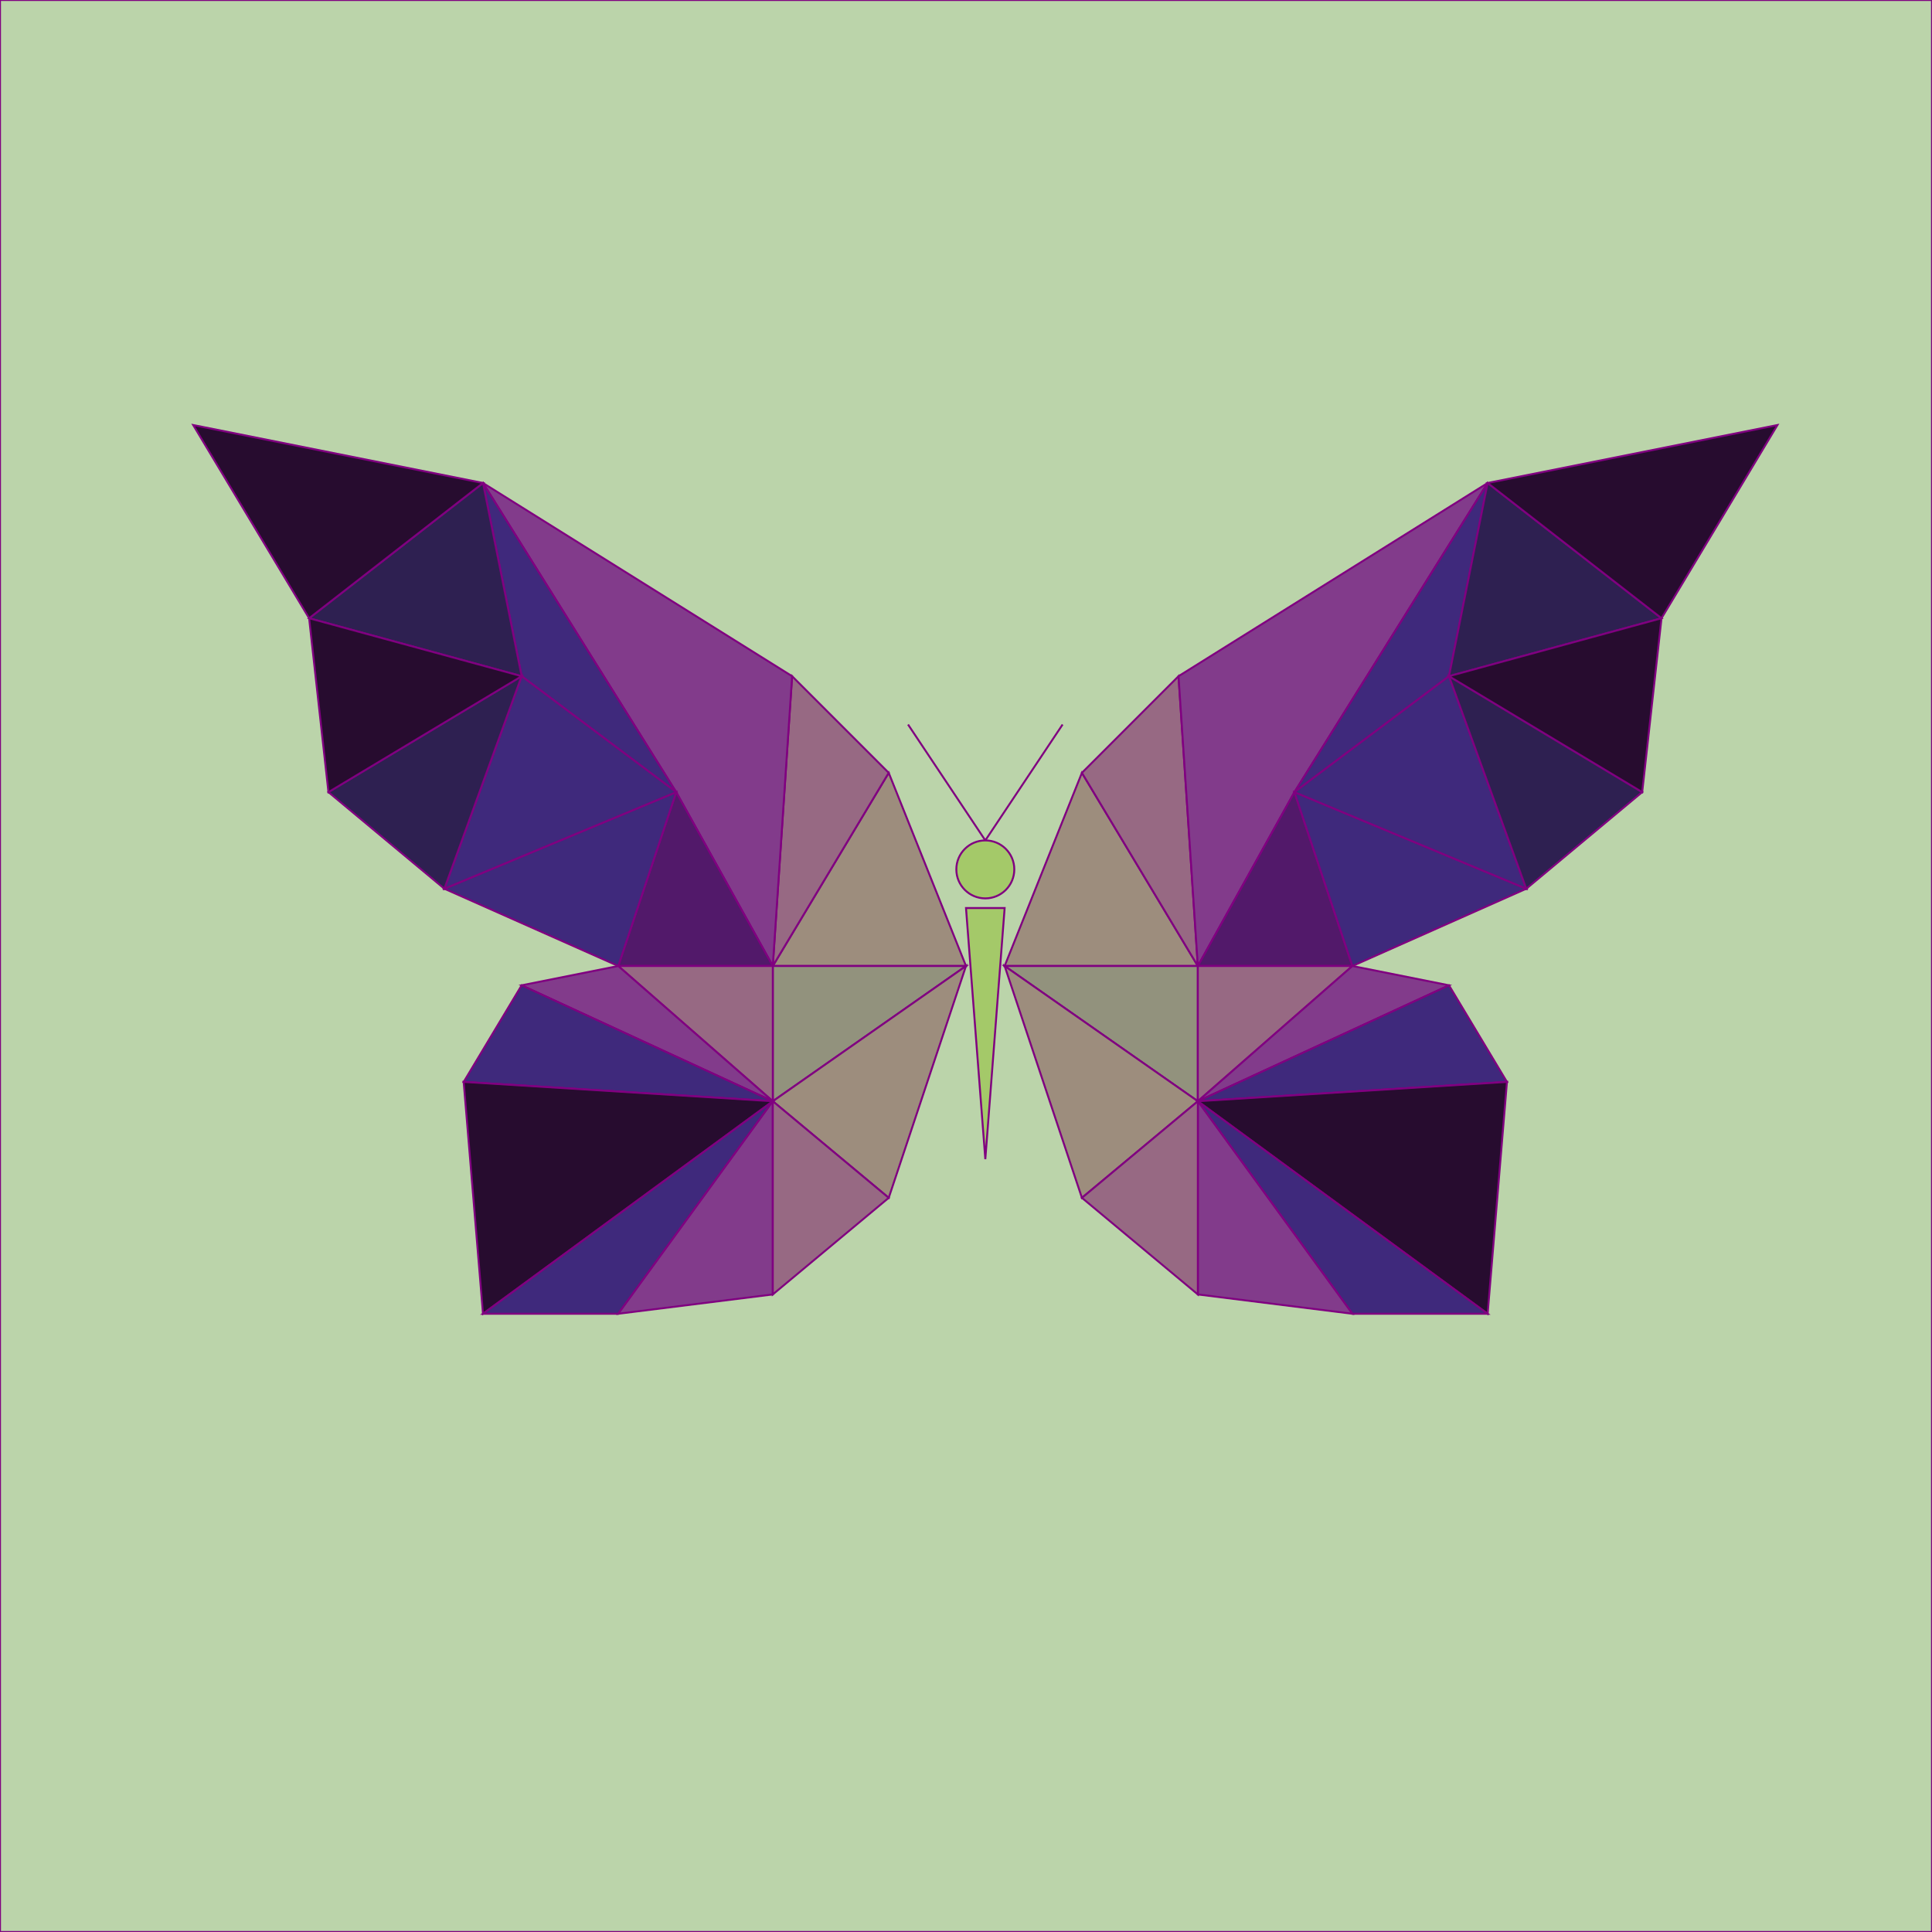
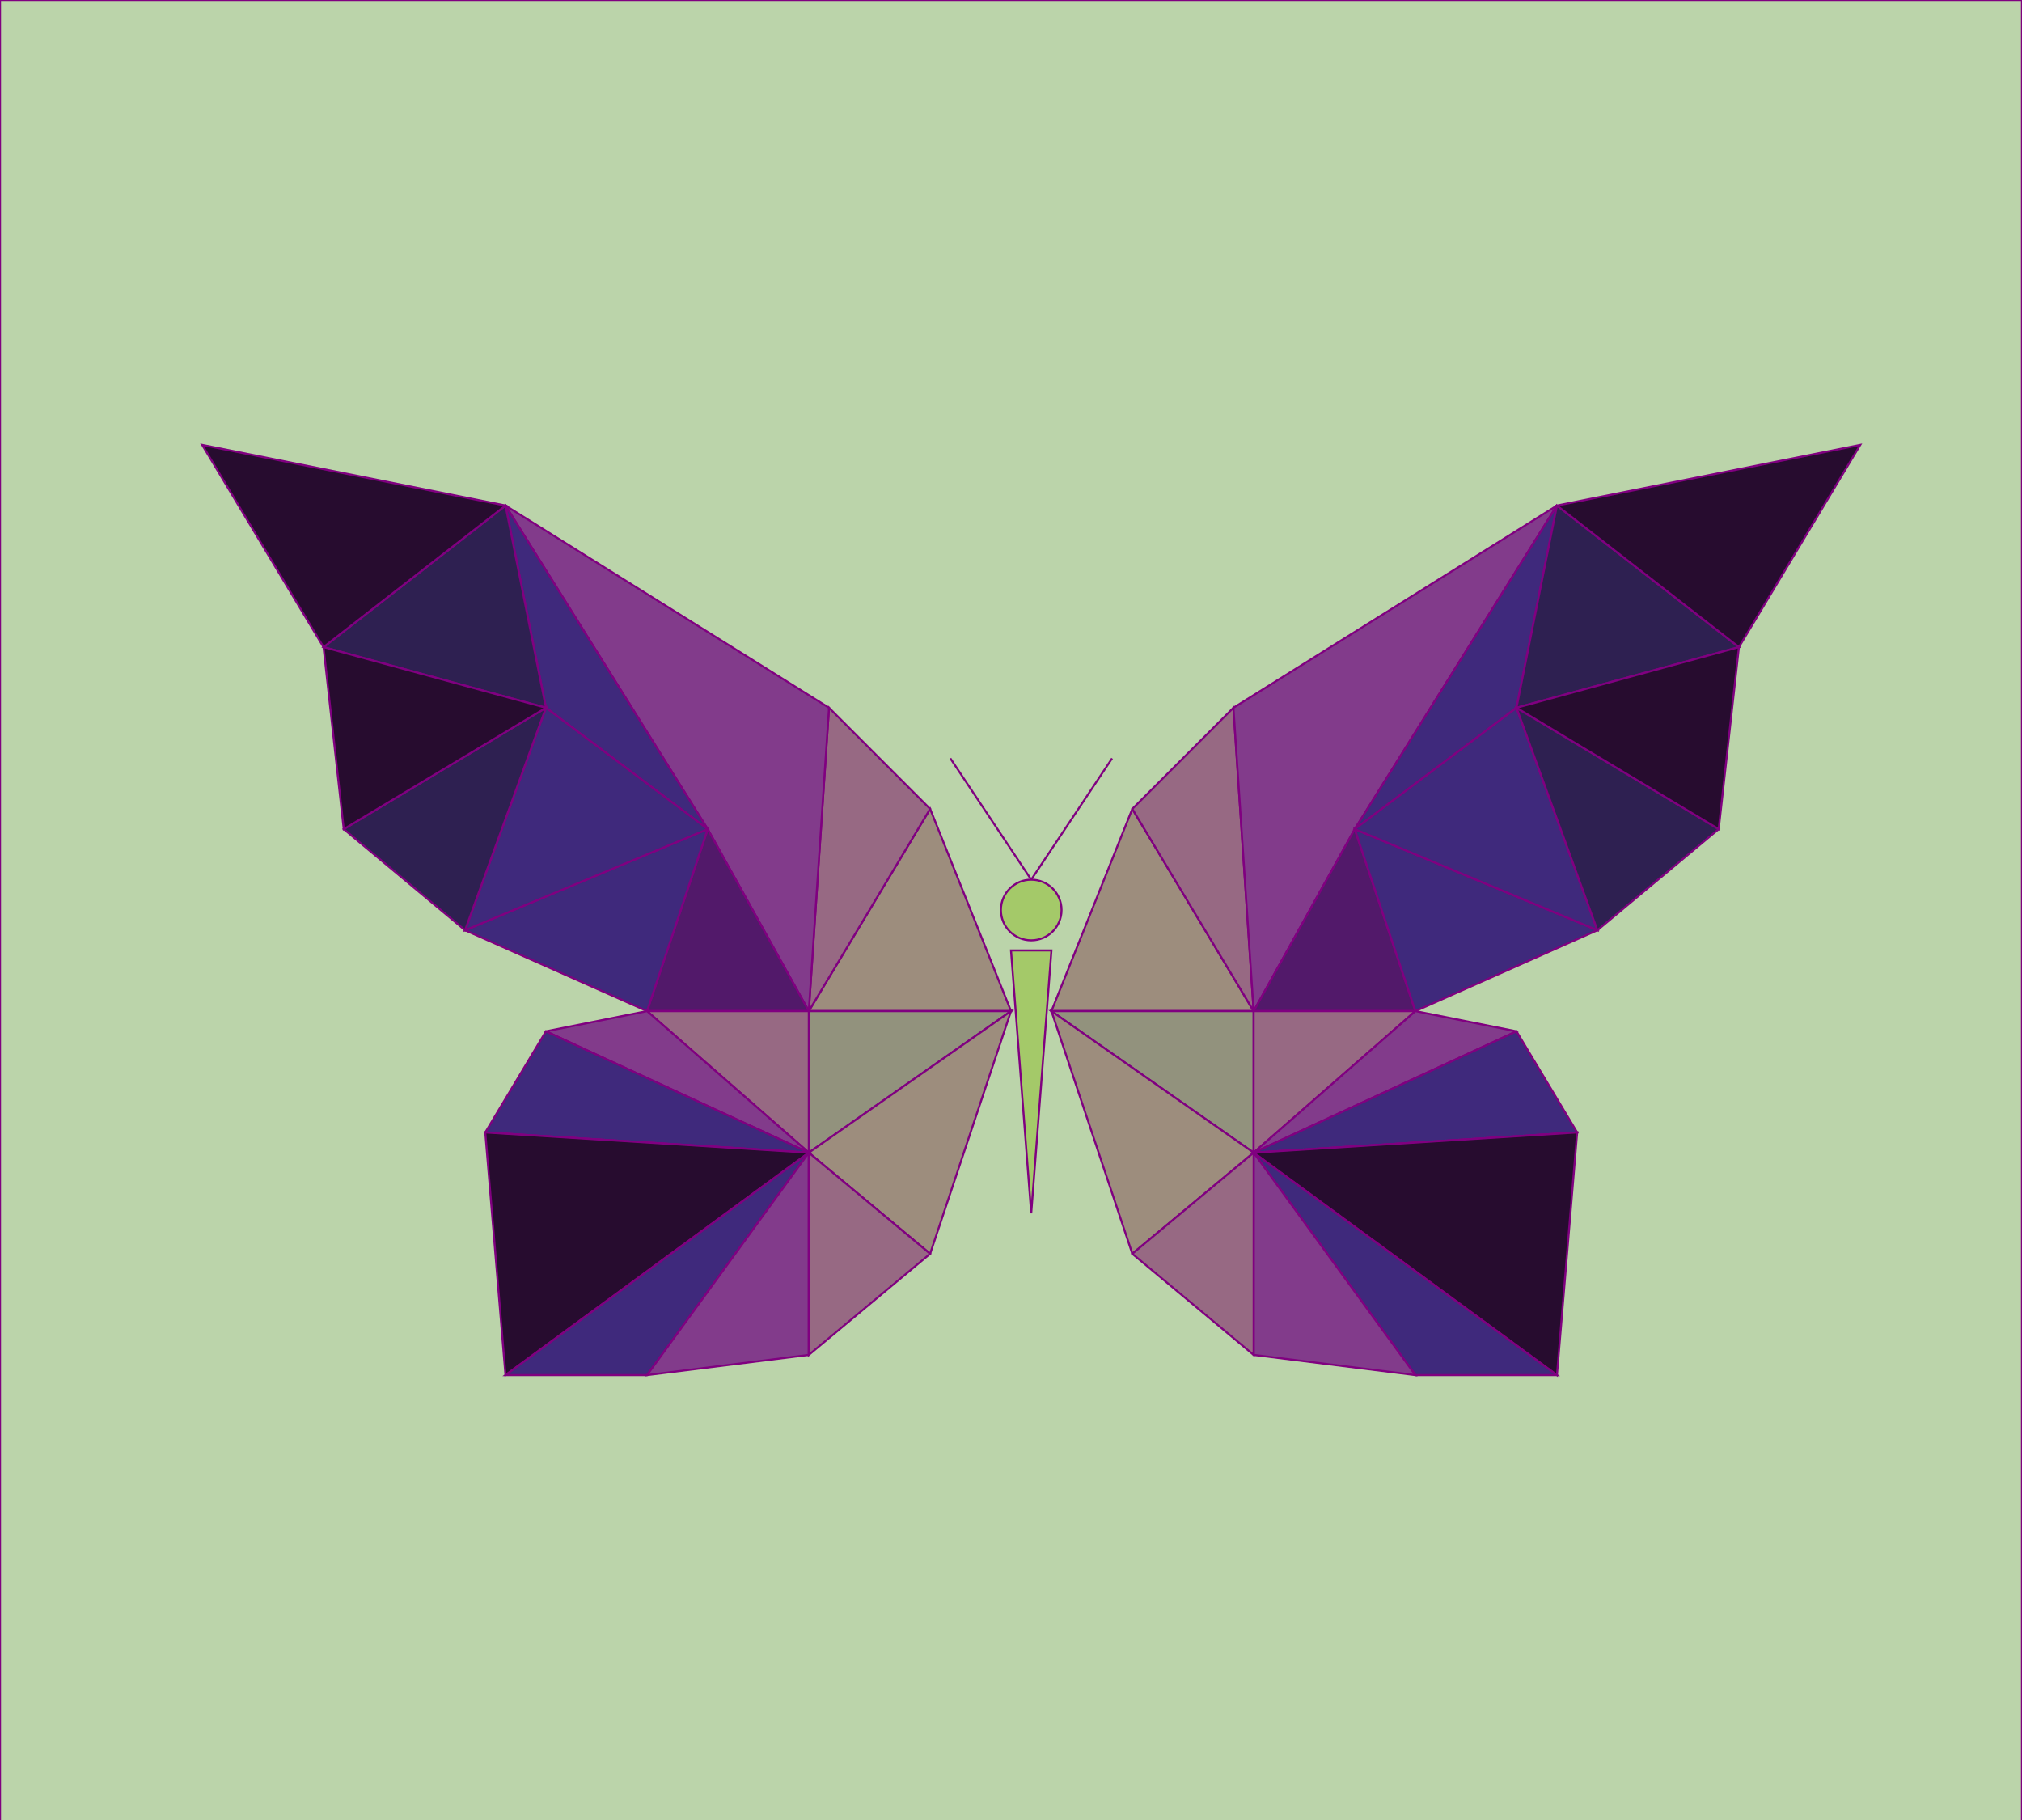
- <svg xmlns="http://www.w3.org/2000/svg" height="1000" width="1000">
-   <polygon points="0,0 1000,0 1000,1000 0,1000" style="fill:#BBD4AA;stroke:purple;stroke-width:1" />
-   <polygon points="500,500 460,400 400,500" style="fill:#9D8D7D;stroke:purple;stroke-width:1" />
-   <polygon points="410,350 400,500 460,400" style="fill:#976983;stroke:purple;stroke-width:1" />
+ <svg xmlns="http://www.w3.org/2000/svg" height="900" width="1000">
+   <polygon points=" 0,0 1000,0 1000,1000 0,1000" style="fill:#BBD4AA;stroke:purple;stroke-width:1" />
+   <polygon points="500,500 460,400  400,500" style="fill:#9D8D7D;stroke:purple;stroke-width:1" />
+   <polygon points="410,350 400,500 460,400 " style="fill:#976983;stroke:purple;stroke-width:1" />
  <polygon points="400,500 410,350 250,250 350,410" style="fill:#823B8B;stroke:purple;stroke-width:1" />
  <polygon points="350,410 350,410 250,250 270,350" style="fill:#3F297C;stroke:purple;stroke-width:1" />
  <polygon points="270,350 250,250 160,320" style="fill:#2E2051;stroke:purple;stroke-width:1" />
-   <polygon points="250,250 160,320 100,220" style="fill:#270C2F;stroke:purple;stroke-width:1" />
-   <polygon points="320,500 400,500 350,410" style="fill:#52196A;stroke:purple;stroke-width:1" />
+   <polygon points="250,250 160,320 100,220 " style="fill:#270C2F;stroke:purple;stroke-width:1" />
+   <polygon points="320,500 400,500 350,410 " style="fill:#52196A;stroke:purple;stroke-width:1" />
  <polygon points="320,500 350,410 230,460" style="fill:#3F297C;stroke:purple;stroke-width:1" />
-   <polygon points="230,460 350,410 270,350" style="fill:#3F297C;stroke:purple;stroke-width:1" />
-   <polygon points="270,350 230,460 170,410" style="fill:#2E2051;stroke:purple;stroke-width:1" />
-   <polygon points="270,350 160,320 170,410" style="fill:#270C2F;stroke:purple;stroke-width:1" />
-   <polygon points="500,500 400,500 400,570" style="fill:#92927D;stroke:purple;stroke-width:1" />
-   <polygon points="500,500 400,570 460,620" style="fill:#9D8D7D;stroke:purple;stroke-width:1" />
-   <polygon points="320,500 400,500 400,570" style="fill:#976983;stroke:purple;stroke-width:1" />
-   <polygon points="320,500 400,570 270,510" style="fill:#823B8B;stroke:purple;stroke-width:1" />
-   <polygon points="400,570 270,510 240,560" style="fill:#3F297C;stroke:purple;stroke-width:1" />
-   <polygon points="400,570 250,600 240,560" style="fill:#270C2F;stroke:purple;stroke-width:1" />
-   <polygon points="400,570 250,680 240,560" style="fill:#270C2F;stroke:purple;stroke-width:1" />
-   <polygon points="400,570 250,680 320,680" style="fill:#3F297C;stroke:purple;stroke-width:1" />
+   <polygon points="230,460 350,410  270,350 " style="fill:#3F297C;stroke:purple;stroke-width:1" />
+   <polygon points="270,350 230,460 170,410 " style="fill:#2E2051;stroke:purple;stroke-width:1" />
+   <polygon points="270,350 160,320 170,410 " style="fill:#270C2F;stroke:purple;stroke-width:1" />
+   <polygon points="500,500 400,500 400,570 " style="fill:#92927D;stroke:purple;stroke-width:1" />
+   <polygon points="500,500 400,570 460,620 " style="fill:#9D8D7D;stroke:purple;stroke-width:1" />
+   <polygon points="320,500 400,500 400,570 " style="fill:#976983;stroke:purple;stroke-width:1" />
+   <polygon points="320,500 400,570 270,510 " style="fill:#823B8B;stroke:purple;stroke-width:1" />
+   <polygon points="400,570 270,510 240,560 " style="fill:#3F297C;stroke:purple;stroke-width:1" />
+   <polygon points="400,570 250,600 240,560 " style="fill:#270C2F;stroke:purple;stroke-width:1" />
+   <polygon points="400,570 250,680 240,560 " style="fill:#270C2F;stroke:purple;stroke-width:1" />
+   <polygon points="400,570 250,680 320,680 " style="fill:#3F297C;stroke:purple;stroke-width:1" />
  <polygon points="400,570 320,680 400,670" style="fill:#823B8B;stroke:purple;stroke-width:1" />
-   <polygon points="400,570 400,670 460,620" style="fill:#976983;stroke:purple;stroke-width:1" />
-   <polygon points="520,500 560,400 620,500" style="fill:#9D8D7D;stroke:purple;stroke-width:1" />
-   <polygon points="610,350 620,500 560,400" style="fill:#976983;stroke:purple;stroke-width:1" />
+   <polygon points="400,570 400,670 460,620 " style="fill:#976983;stroke:purple;stroke-width:1" />
+   <polygon points="520,500 560,400  620,500" style="fill:#9D8D7D;stroke:purple;stroke-width:1" />
+   <polygon points="610,350 620,500 560,400 " style="fill:#976983;stroke:purple;stroke-width:1" />
  <polygon points="620,500 610,350 770,250 670,410" style="fill:#823B8B;stroke:purple;stroke-width:1" />
  <polygon points="670,410 670,410 770,250 750,350" style="fill:#3F297C;stroke:purple;stroke-width:1" />
  <polygon points="750,350 770,250 860,320" style="fill:#2E2051;stroke:purple;stroke-width:1" />
-   <polygon points="770,250 860,320 920,220" style="fill:#270C2F;stroke:purple;stroke-width:1" />
-   <polygon points="700,500 620,500 670,410" style="fill:#52196A;stroke:purple;stroke-width:1" />
+   <polygon points="770,250 860,320 920,220 " style="fill:#270C2F;stroke:purple;stroke-width:1" />
+   <polygon points="700,500 620,500 670,410 " style="fill:#52196A;stroke:purple;stroke-width:1" />
  <polygon points="700,500 670,410 790,460" style="fill:#3F297C;stroke:purple;stroke-width:1" />
-   <polygon points="790,460 670,410 750,350" style="fill:#3F297C;stroke:purple;stroke-width:1" />
-   <polygon points="750,350 790,460 850,410" style="fill:#2E2051;stroke:purple;stroke-width:1" />
-   <polygon points="750,350 860,320 850,410" style="fill:#270C2F;stroke:purple;stroke-width:1" />
-   <polygon points="520,500 620,500 620,570" style="fill:#92927D;stroke:purple;stroke-width:1" />
-   <polygon points="520,500 620,570 560,620" style="fill:#9D8D7D;stroke:purple;stroke-width:1" />
-   <polygon points="700,500 620,500 620,570" style="fill:#976983;stroke:purple;stroke-width:1" />
-   <polygon points="700,500 620,570 750,510" style="fill:#823B8B;stroke:purple;stroke-width:1" />
-   <polygon points="620,570 750,510 780,560" style="fill:#3F297C;stroke:purple;stroke-width:1" />
-   <polygon points="620,570 770,600 780,560" style="fill:#270C2F;stroke:purple;stroke-width:1" />
-   <polygon points="620,570 770,680 780,560" style="fill:#270C2F;stroke:purple;stroke-width:1" />
-   <polygon points="620,570 770,680 700,680" style="fill:#3F297C;stroke:purple;stroke-width:1" />
+   <polygon points="790,460 670,410  750,350 " style="fill:#3F297C;stroke:purple;stroke-width:1" />
+   <polygon points="750,350 790,460 850,410 " style="fill:#2E2051;stroke:purple;stroke-width:1" />
+   <polygon points="750,350 860,320 850,410 " style="fill:#270C2F;stroke:purple;stroke-width:1" />
+   <polygon points="520,500 620,500 620,570 " style="fill:#92927D;stroke:purple;stroke-width:1" />
+   <polygon points="520,500 620,570 560,620 " style="fill:#9D8D7D;stroke:purple;stroke-width:1" />
+   <polygon points="700,500 620,500 620,570 " style="fill:#976983;stroke:purple;stroke-width:1" />
+   <polygon points="700,500 620,570 750,510 " style="fill:#823B8B;stroke:purple;stroke-width:1" />
+   <polygon points="620,570 750,510 780,560 " style="fill:#3F297C;stroke:purple;stroke-width:1" />
+   <polygon points="620,570 770,600 780,560 " style="fill:#270C2F;stroke:purple;stroke-width:1" />
+   <polygon points="620,570 770,680 780,560 " style="fill:#270C2F;stroke:purple;stroke-width:1" />
+   <polygon points="620,570 770,680 700,680 " style="fill:#3F297C;stroke:purple;stroke-width:1" />
  <polygon points="620,570 700,680 620,670" style="fill:#823B8B;stroke:purple;stroke-width:1" />
-   <polygon points="620,570 620,670 560,620" style="fill:#976983;stroke:purple;stroke-width:1" />
-   <polygon points="500,470 520,470 510,600" style="fill:#A4C969;stroke:purple;stroke-width:1" />
-   <line x1="470" y1="375" x2="510" y2="435" style="stroke:purple;stroke-width:1" />
-   <line x1="550" y1="375" x2="510" y2="435" style="stroke:purple;stroke-width:1" />
+   <polygon points="620,570 620,670 560,620 " style="fill:#976983;stroke:purple;stroke-width:1" />
  <circle cx="510" cy="450" r="15" stroke="purple" stroke-width="1" fill="#A4C969" />
+   <polygon points="500,470 520,470 510,600 " style="fill:#A4C969;stroke:purple;stroke-width:1" />
+   <line x1="470" y1="375" x2="510" y2="435" style="stroke:purple ;stroke-width:1" />
+   <line x1="550" y1="375" x2="510" y2="435" style="stroke:purple ;stroke-width:1" />
</svg>
